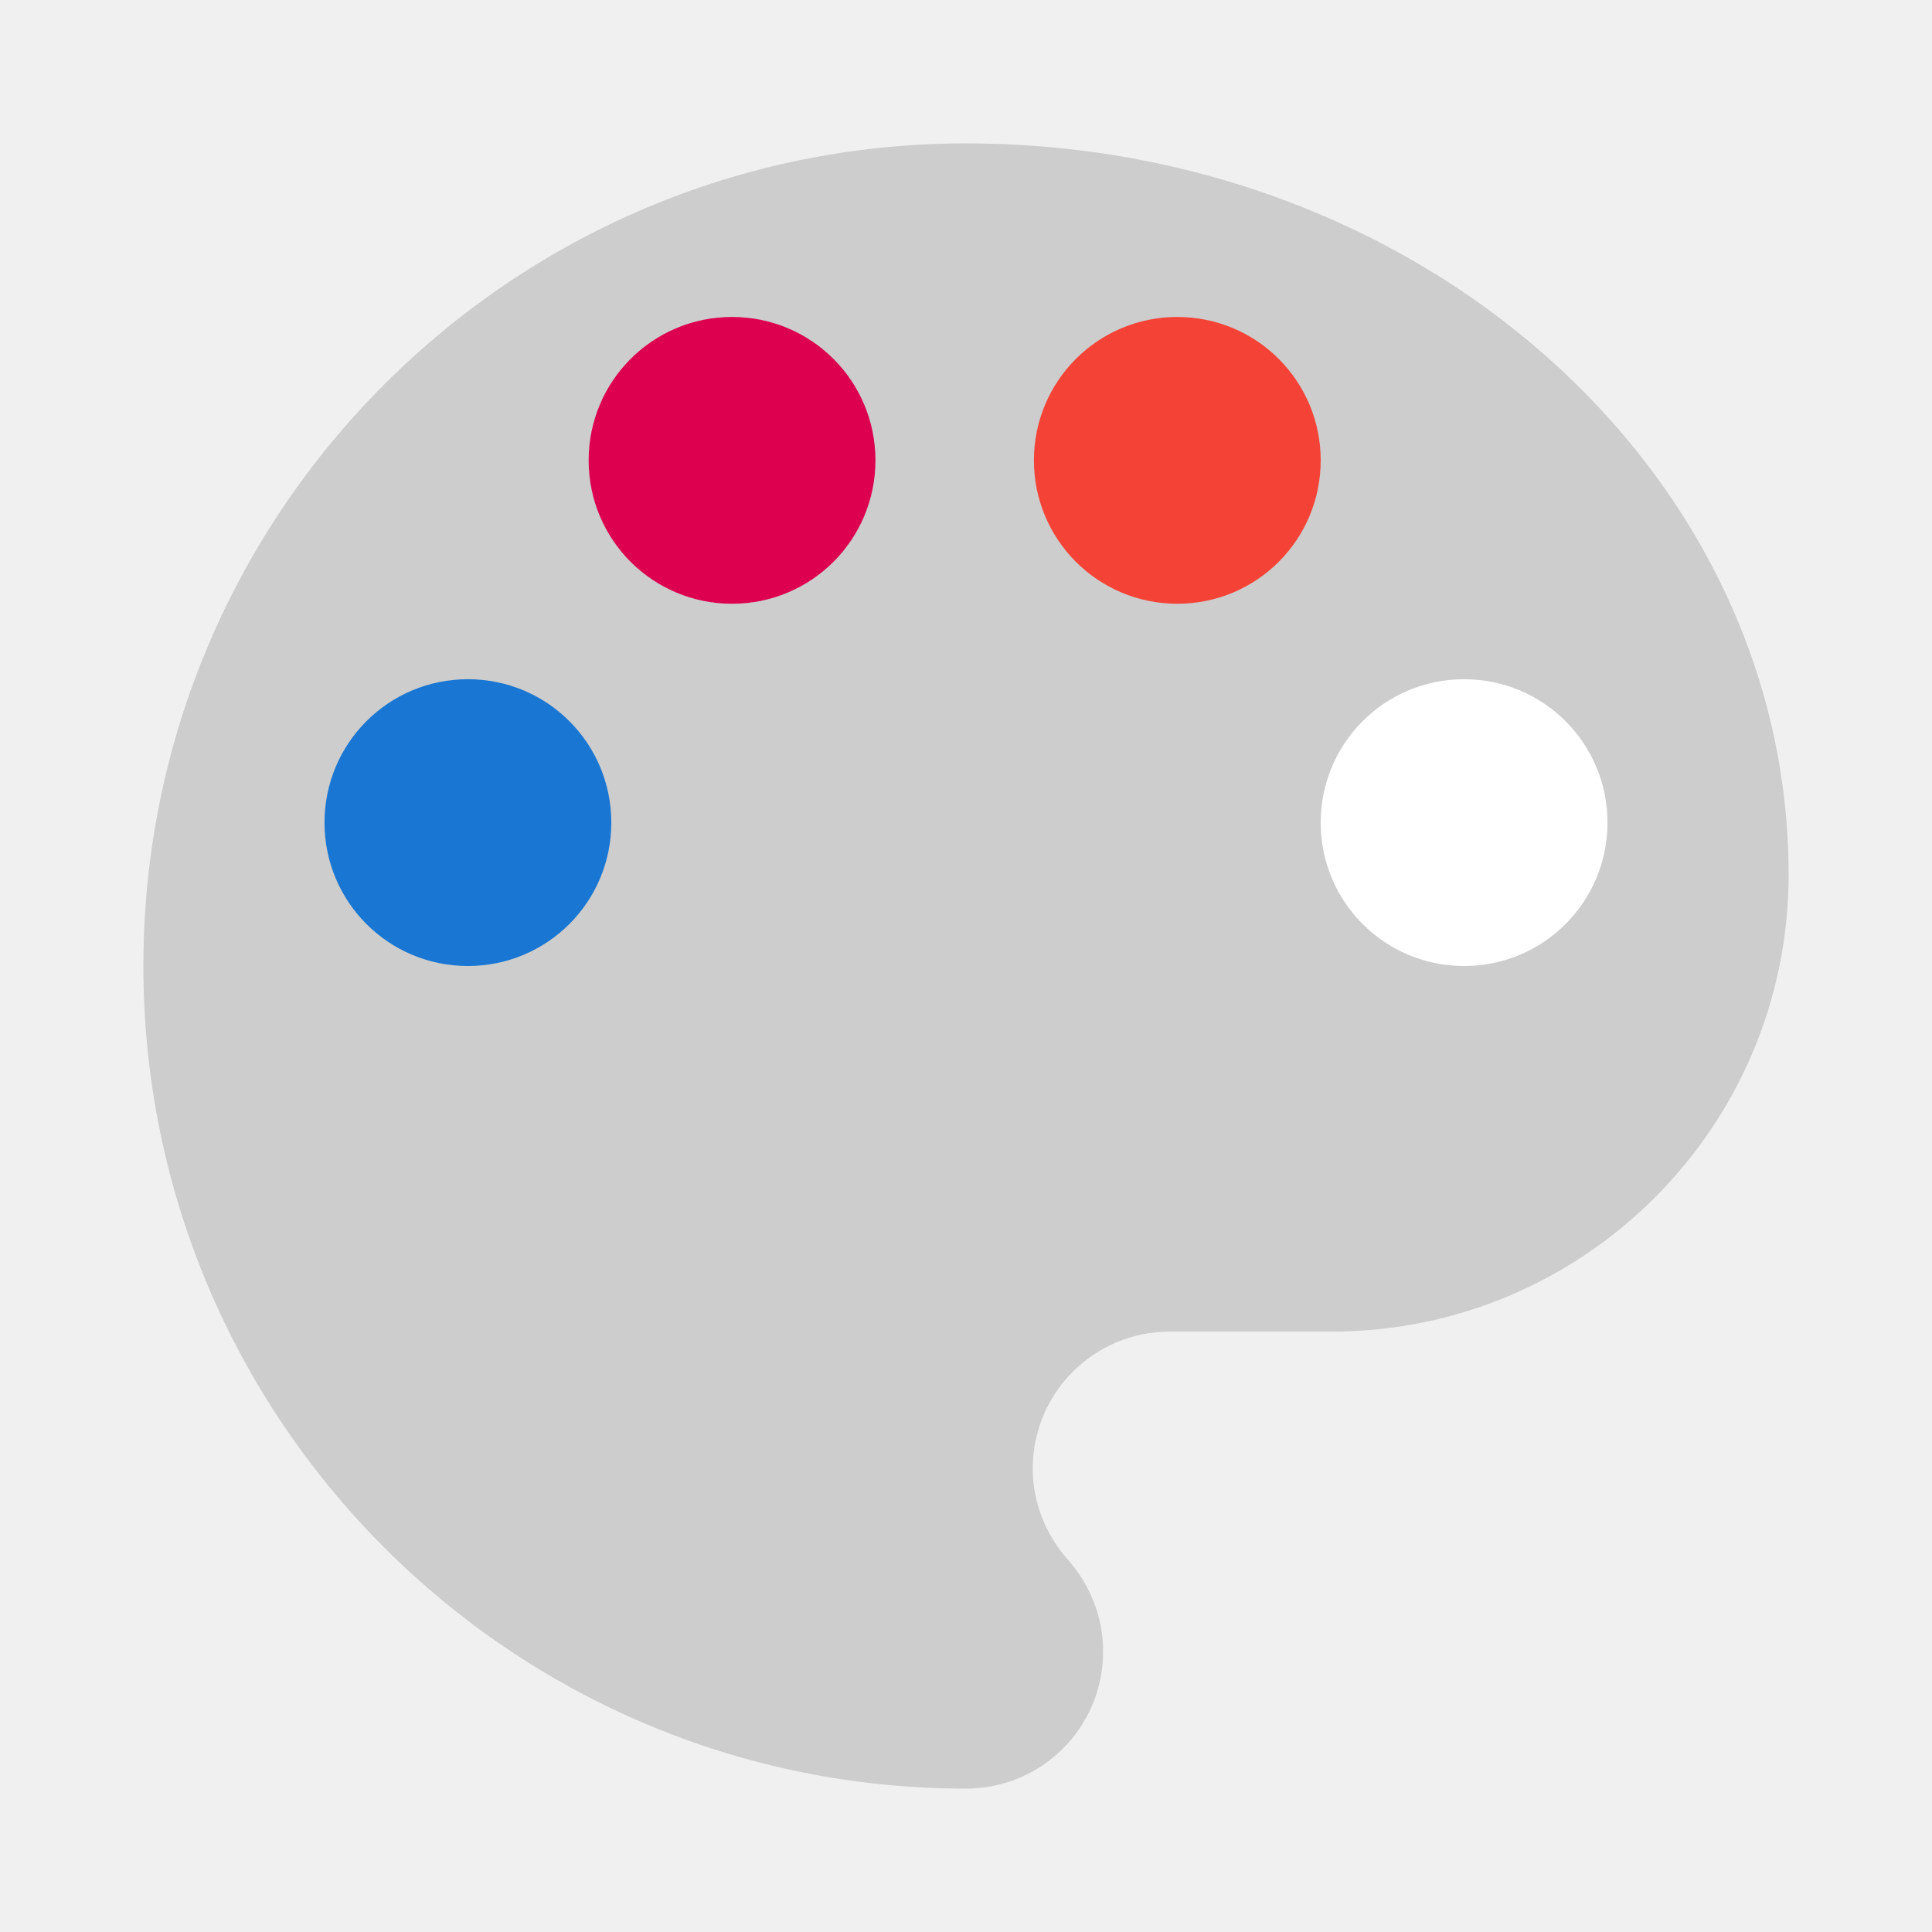
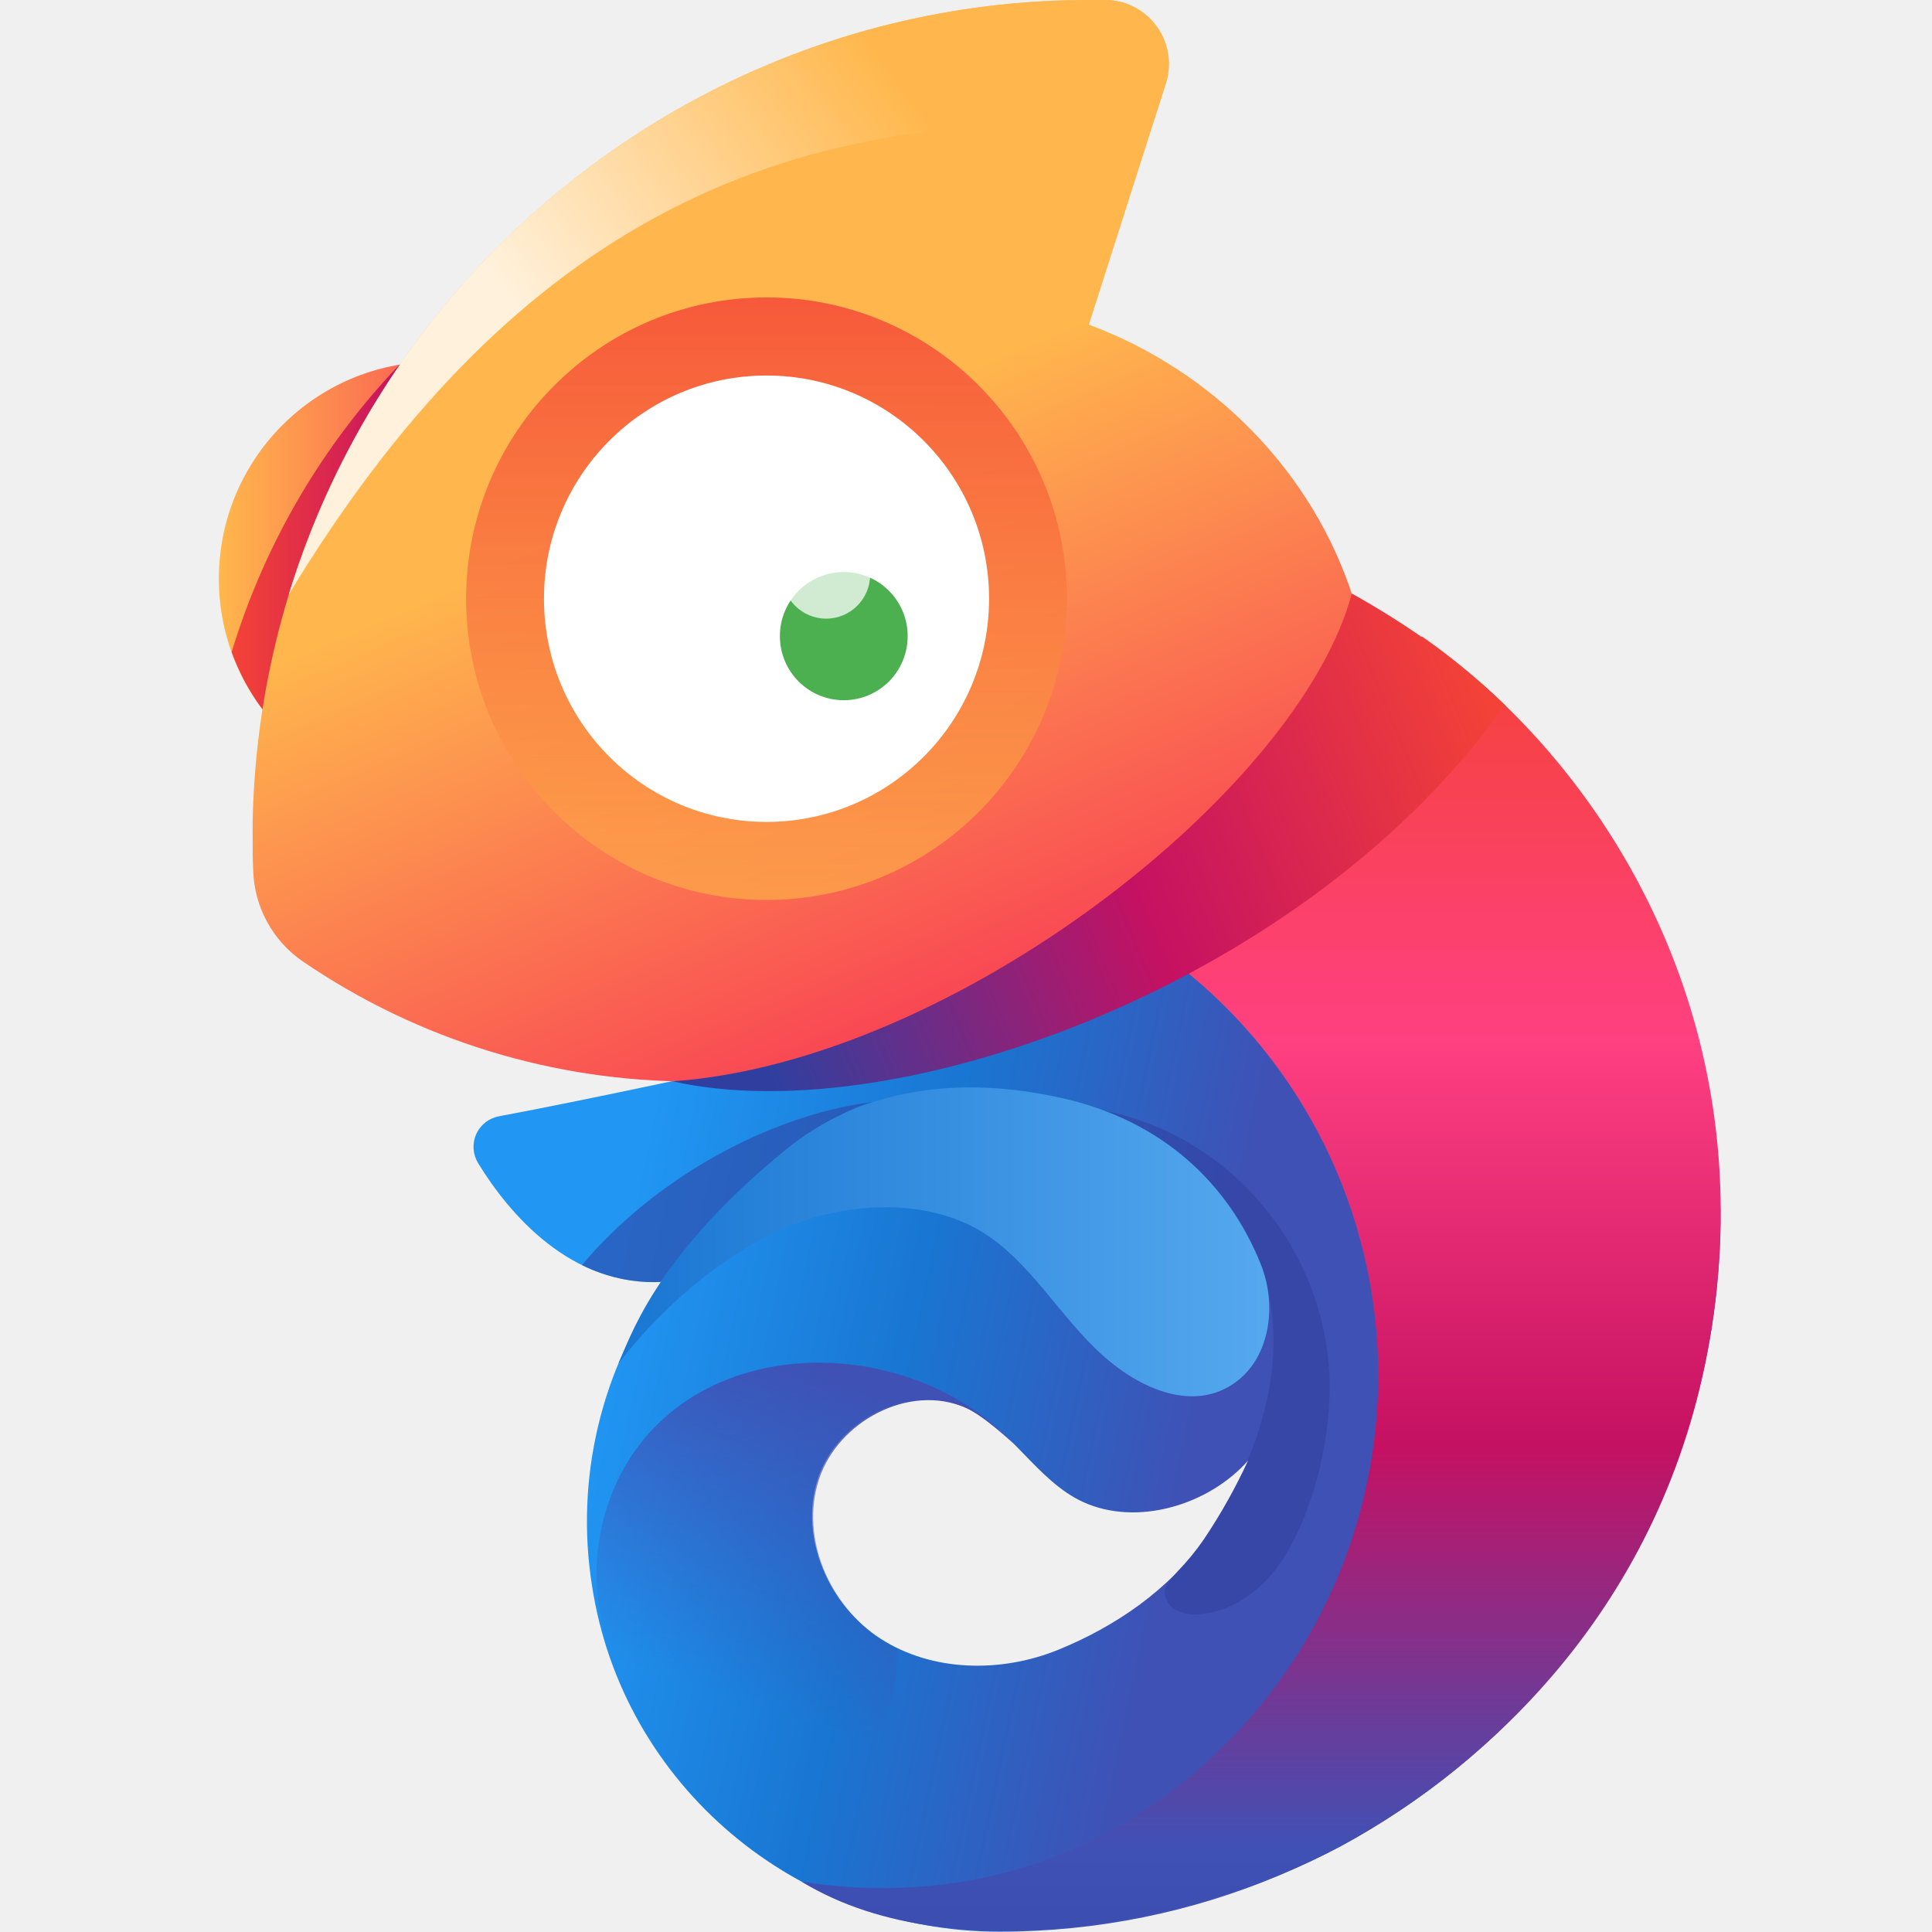
- <svg xmlns="http://www.w3.org/2000/svg" width="256" height="256">
-   <g fill="none" fill-rule="nonzero">
-     <path fill="#C3C3C3" fill-opacity=".77" d="M128 19C67.808 19 19 67.808 19 128s48.808 109 109 109c10.052 0 18.167-8.114 18.167-18.167 0-4.723-1.817-8.962-4.724-12.232-2.785-3.149-4.602-7.388-4.602-11.99 0-10.052 8.115-18.167 18.167-18.167h21.436c33.427 0 60.556-27.128 60.556-60.555C237 62.358 188.192 19 128 19z" />
-     <path fill="#1976D2" d="M62 128c-10.513 0-19-8.487-19-19s8.487-19 19-19 19 8.487 19 19-8.487 19-19 19z" />
-     <path fill="#DC004E" d="M97 80c-10.513 0-19-8.487-19-19s8.487-19 19-19 19 8.487 19 19-8.487 19-19 19z" />
-     <path fill="#F44336" d="M156 80c-10.513 0-19-8.487-19-19s8.487-19 19-19 19 8.487 19 19-8.487 19-19 19z" />
-     <path fill="#FFF" d="M194 128c-10.513 0-19-8.487-19-19s8.487-19 19-19 19 8.487 19 19-8.487 19-19 19z" />
+ <svg xmlns="http://www.w3.org/2000/svg" width="512" height="512">
+   <defs>
+     <linearGradient x1="0%" y1="50%" x2="100%" y2="50%" id="a">
+       <stop stop-color="#FFB74D" offset="0%" />
+       <stop stop-color="#F50057" offset="100%" />
+     </linearGradient>
+     <linearGradient x1="0" y1="50%" x2="100%" y2="50%" id="b">
+       <stop stop-color="#F44336" offset="0%" />
+       <stop stop-color="#C51162" offset="100%" />
+     </linearGradient>
+     <linearGradient x1="25%" y1="10%" x2="75%" y2="125%" id="c">
+       <stop stop-color="#FFB74D" offset="0%" />
+       <stop stop-color="#FFB74D" offset="30%" />
+       <stop stop-color="#F50057" offset="100%" />
+     </linearGradient>
+     <linearGradient x1="12.5%" y1="40%" x2="60%" y2="50%" id="d">
+       <stop stop-color="#2196F3" offset="0%" />
+       <stop stop-color="#1976D2" offset="50%" />
+       <stop stop-color="#3F51B5" offset="100%" />
+     </linearGradient>
+     <linearGradient x1="50%" y1="-25%" x2="50%" y2="125%" id="e">
+       <stop stop-color="#F44336" offset="0%" />
+       <stop stop-color="#FFB74D" stop-opacity=".8" offset="100%" />
+     </linearGradient>
+     <linearGradient x1="75%" y1="25%" x2="25%" y2="50%" id="f">
+       <stop stop-color="#FFB74D" offset="0%" />
+       <stop stop-color="#FFF" offset="100%" />
+     </linearGradient>
+     <linearGradient x1="50%" y1="0%" x2="25%" y2="75%" id="g">
+       <stop stop-color="#3F51B5" offset="0%" />
+       <stop stop-color="#3F51B5" stop-opacity="0" offset="100%" />
+     </linearGradient>
+     <linearGradient x1="50%" y1="0%" x2="50%" y2="125%" id="h">
+       <stop stop-color="#F44336" offset="0%" />
+       <stop stop-color="#FF4081" offset="25%" />
+       <stop stop-color="#C51162" offset="50%" />
+       <stop stop-color="#3F51B5" offset="75%" />
+       <stop stop-color="#303F9F" offset="100%" />
+     </linearGradient>
+     <linearGradient x1="0%" y1="50%" x2="100%" y2="25%" id="i">
+       <stop stop-color="#303F9F" offset="0%" />
+       <stop stop-color="#C51162" offset="50%" />
+       <stop stop-color="#F44336" offset="100%" />
+     </linearGradient>
+     <linearGradient x1="0%" y1="50%" x2="125%" y2="50%" id="j">
+       <stop stop-color="#1976D2" offset="0%" />
+       <stop stop-color="#64B5F6" offset="100%" />
+     </linearGradient>
+   </defs>
+   <g transform="translate(58)">
+     <ellipse fill="url(#a)" cx="57.34" cy="153.379" rx="57.34" ry="57.509" />
+     <path d="M47.834 96.666a190.4 190.4 0 00-44.438 76.133A57.602 57.602 0 0030.63 204.25l4.634.525c1.143-37.326 4.333-72.216 13.68-108.237l-1.11.127z" fill="url(#b)" />
+     <path d="M230.566 86.033l20.362-63.749a17.01 17.01 0 00-2.223-15.08A16.905 16.905 0 00235.312 0h-6.11C109.506.732 11.236 98.019 8.95 217.972v4.25c0 2.865 0 5.714.159 8.547a30.265 30.265 0 0013.109 24.004 182.751 182.751 0 00103.253 31.835c74.337-5.174 161.228-75.672 175.163-127.896v-.207c-10.776-33.618-37.185-60.263-70.069-72.472z" fill="url(#c)" />
+     <path d="M340.762 186.79S193.62 297.654 120.203 286.512c-19.965 4.202-33.138 6.908-46.024 9.327a8.21 8.21 0 00-5.999 4.783 8.25 8.25 0 00.555 7.665c7.935 12.972 24.488 32.996 49.199 31.389a109.043 109.043 0 00-19.045 80.557c8.094 53.005 54.404 91.684 107.92 91.684 104.316 0 190.445-83.868 191.146-188.509.194-34.263-18.87-79.803-57.193-136.618zm-79.566 220.964c-9.157 13.498-23.805 23.399-38.85 29.495-15.046 6.096-33.217 5.858-46.945-2.945-13.728-8.802-21.68-26.82-16.696-42.356 4.983-15.535 24.028-25.674 38.93-19.1 12.316 5.411 19.045 19.435 31.25 25.133 14.283 6.638 33.422.955 43.913-10.967a149.747 149.747 0 01-11.602 20.74z" fill="url(#d)" />
+     <ellipse fill="url(#e)" cx="145.136" cy="158.664" rx="79.606" ry="79.841" />
+     <ellipse fill="#FFF" cx="145.136" cy="158.664" rx="58.975" ry="59.149" />
+     <g>
+       <ellipse fill="#4CAF50" cx="165.609" cy="168.58" rx="16.934" ry="16.984" />
+       <ellipse fill="#FFF" opacity=".74" cx="160.943" cy="152.249" rx="11.665" ry="11.699" />
+     </g>
+     <path d="M18.505 157.582C74.909 64.417 145.612 24.91 246.945 34.588l3.951-12.304A16.994 16.994 0 00248.682 7.2 16.889 16.889 0 00235.28 0h-6.11C130.424.605 46.183 66.996 18.505 157.582z" fill="url(#f)" opacity=".8" />
+     <path d="M96.208 335.264c6.466 3.206 13.746 4.821 20.943 4.484 14.008-20.677 39.892-43.381 56.091-47.729-28.25 3.677-58.243 20.817-77.034 43.245z" fill="#303F9F" opacity=".56" />
+     <path d="M175.448 457.814c3.492-6.367 4.285-13.673 4.27-21.027a43.353 43.353 0 01-4.032-2.244c-13.712-8.802-21.679-26.805-16.695-42.356 4.983-15.551 24.027-25.675 38.93-19.1 4.92 2.164 12.442 9.343 12.807 9.55-30.71-32.456-93.826-29.511-108.205 17.875a58.27 58.27 0 003.65 42.53c6 11.923 9.824 21.41 19.378 30.721 9.618-.127 17.902 3.2 27.155.573 9.252-2.626 18.092-8.086 22.742-16.522z" fill="url(#g)" />
+     <path d="M300.635 487.44c48.971-28.117 91.77-78.587 96.918-152.894 5.149-74.307-33.602-134.443-78.758-165.904l-73.834 80.496c34.994 22.922 57.685 60.571 61.657 102.302 3.971 41.73-11.209 83.004-41.248 112.152-30.36 29.463-69.18 41.533-110.936 35.071 41.768 25.488 110.828 9.087 146.2-11.223z" fill="url(#h)" />
+     <path d="M300.24 157.29c-13.934 52.224-105.7 124.097-180.037 129.27 60.737 13.617 169.53-27.128 220.56-99.77-12-11.652-25.939-21.357-40.523-29.5z" fill="url(#i)" />
+     <path d="M253.928 426.807a10.938 10.938 0 006.015.971c9.522-.684 17.79-7.48 22.742-15.678 7.935-13.1 12.252-32.185 11.633-47.418a75.252 75.252 0 00-18.172-45.762 73.437 73.437 0 00-41.898-24.672c19.045 6.733 57.864 33.729 41.168 85.333a87.692 87.692 0 01-2.92 7.72l.286-.287a149.746 149.746 0 01-11.601 20.692 66.193 66.193 0 01-7.095 8.691l-.079.096c-1.047 1.4-3.301 3.565-3.364 5.332a5.635 5.635 0 003.285 4.982z" fill="#303F9F" opacity=".56" />
+     <path d="M223.639 291.053c26.728 6.062 43.852 22.748 52.441 43.878 4.323 10.634 2.69 24.443-6.515 31.287-10.903 8.086-25.064 2.157-35.221-6.932-11.49-10.203-19.426-25.34-32.694-33.172-14.124-8.325-33.597-7.48-48.468-1.958-18.034 6.83-35.335 21.615-47.179 37.071-.163.213-.129.145-.129.145 2.9-6.08 9.141-27.857 44.039-56.428 20.458-16.925 46.997-19.953 73.726-13.89z" fill="url(#j)" />
  </g>
</svg>
